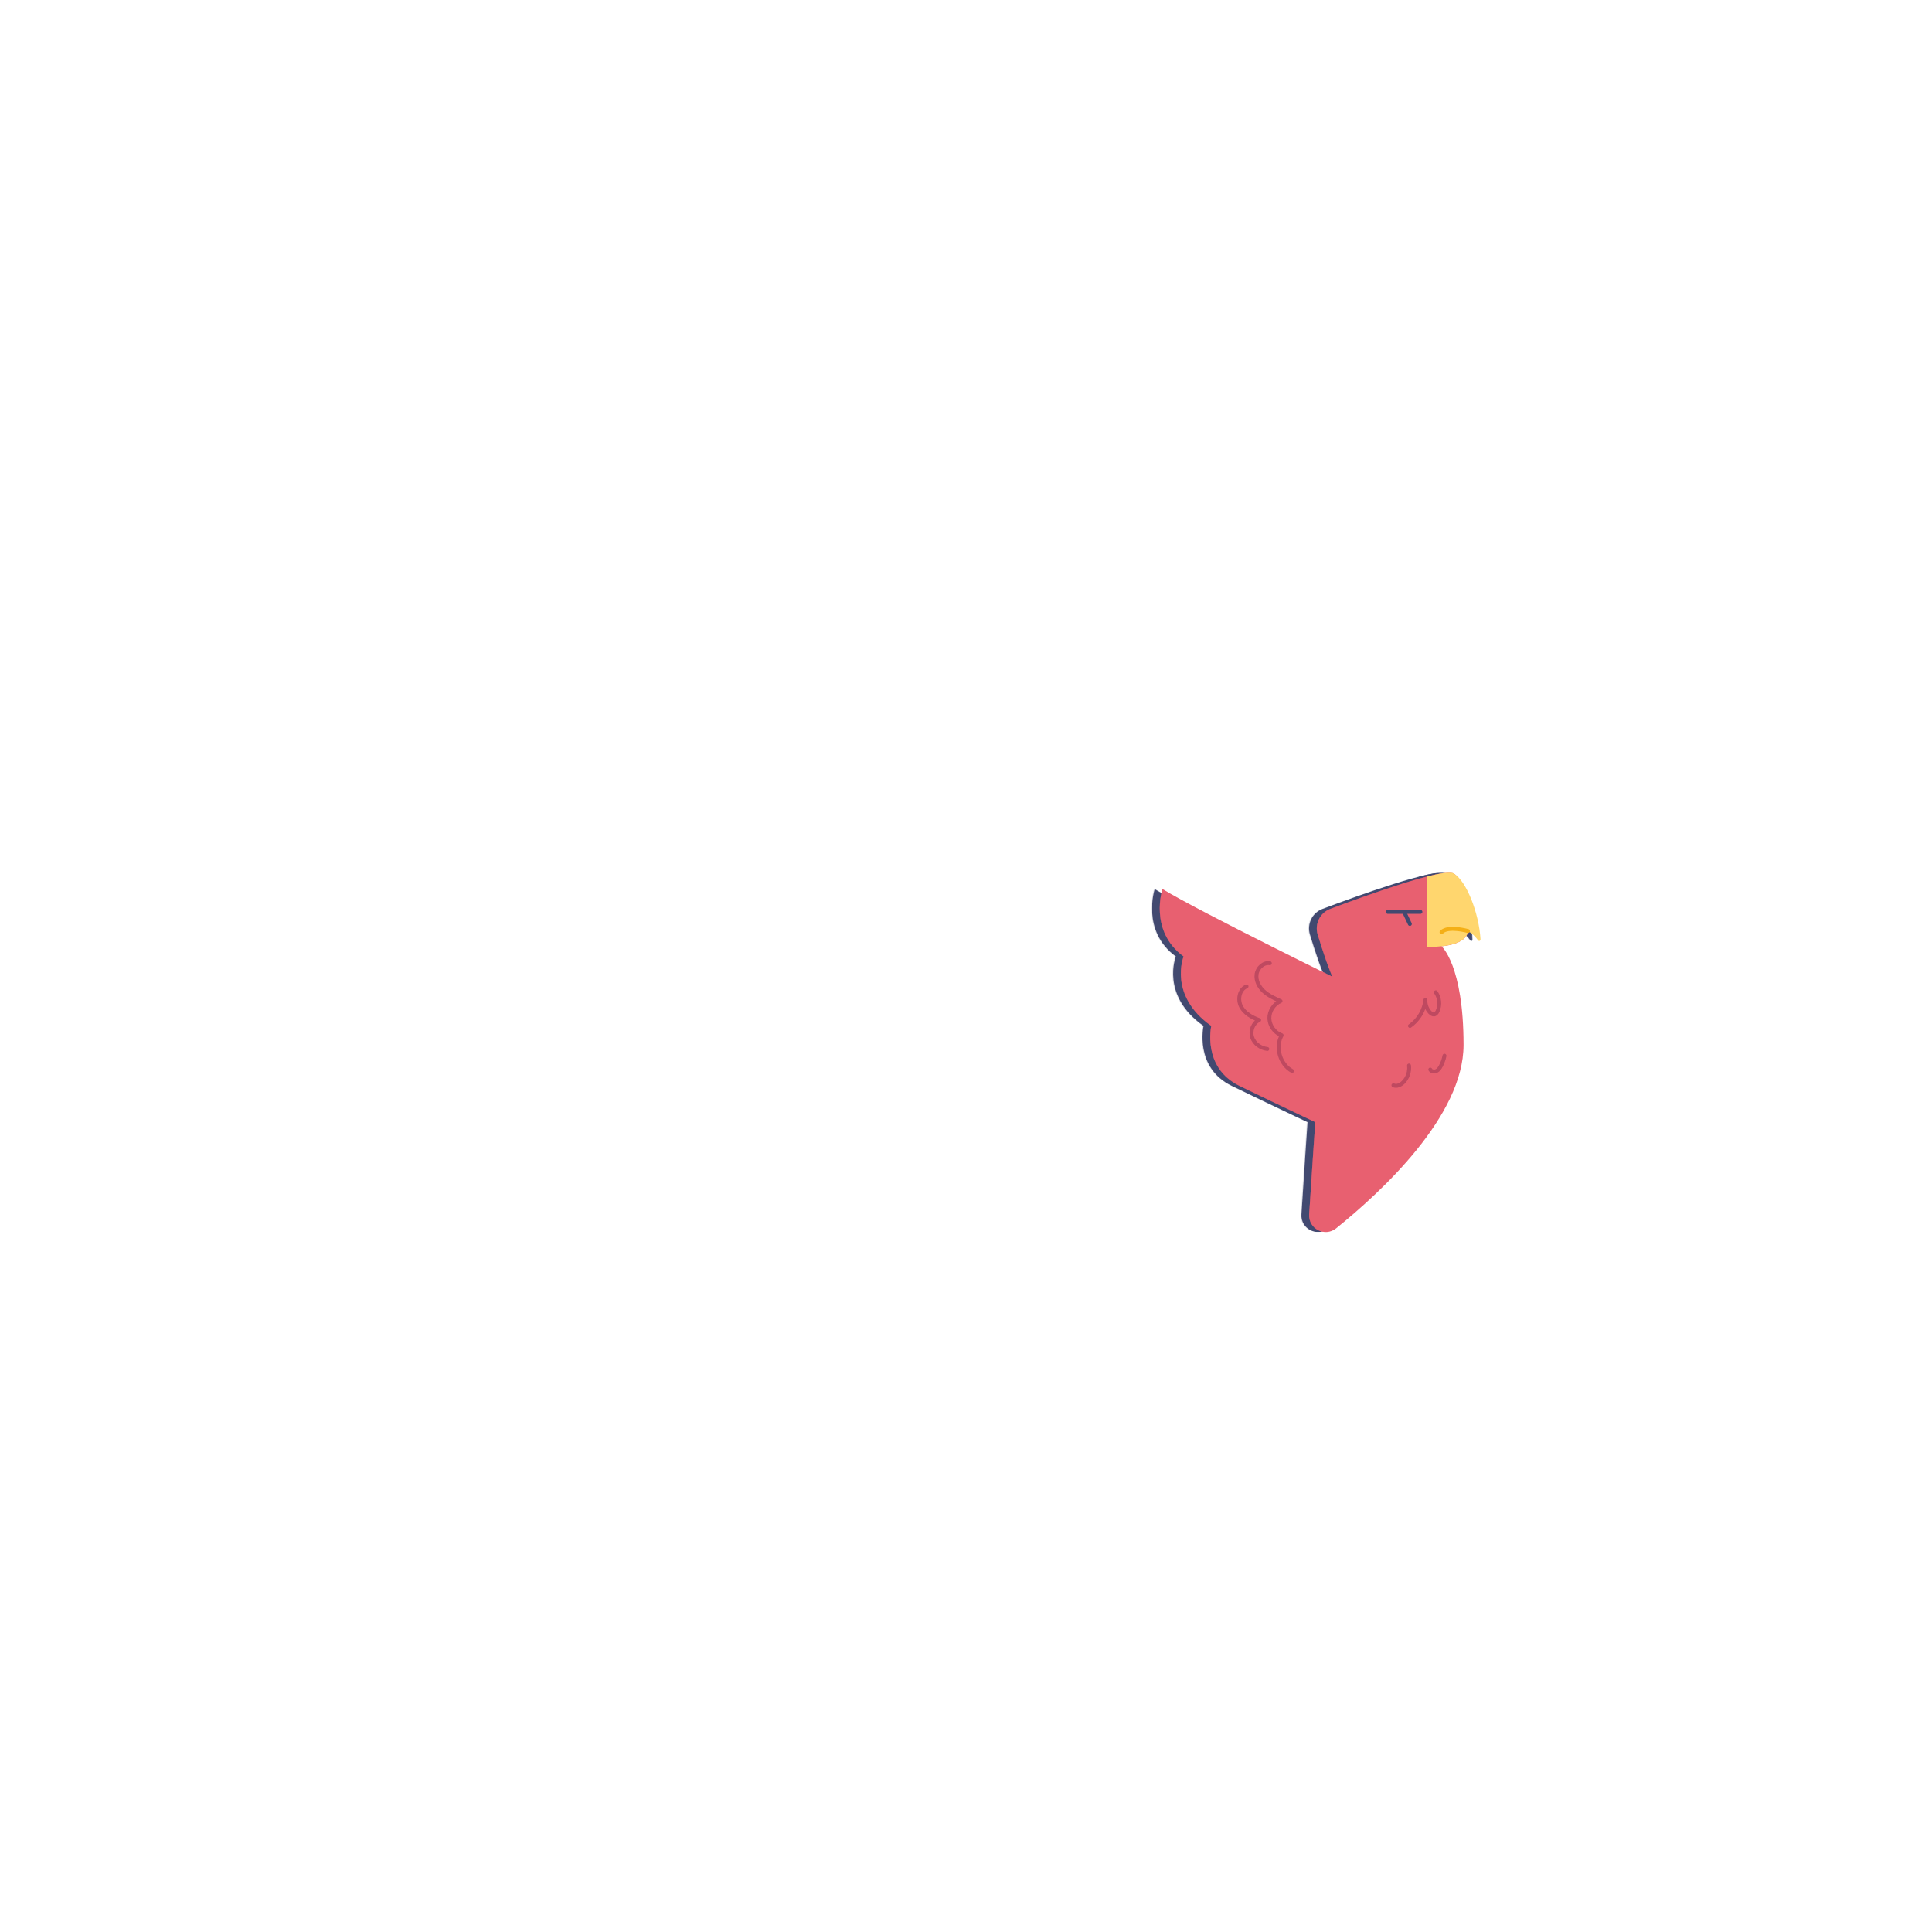
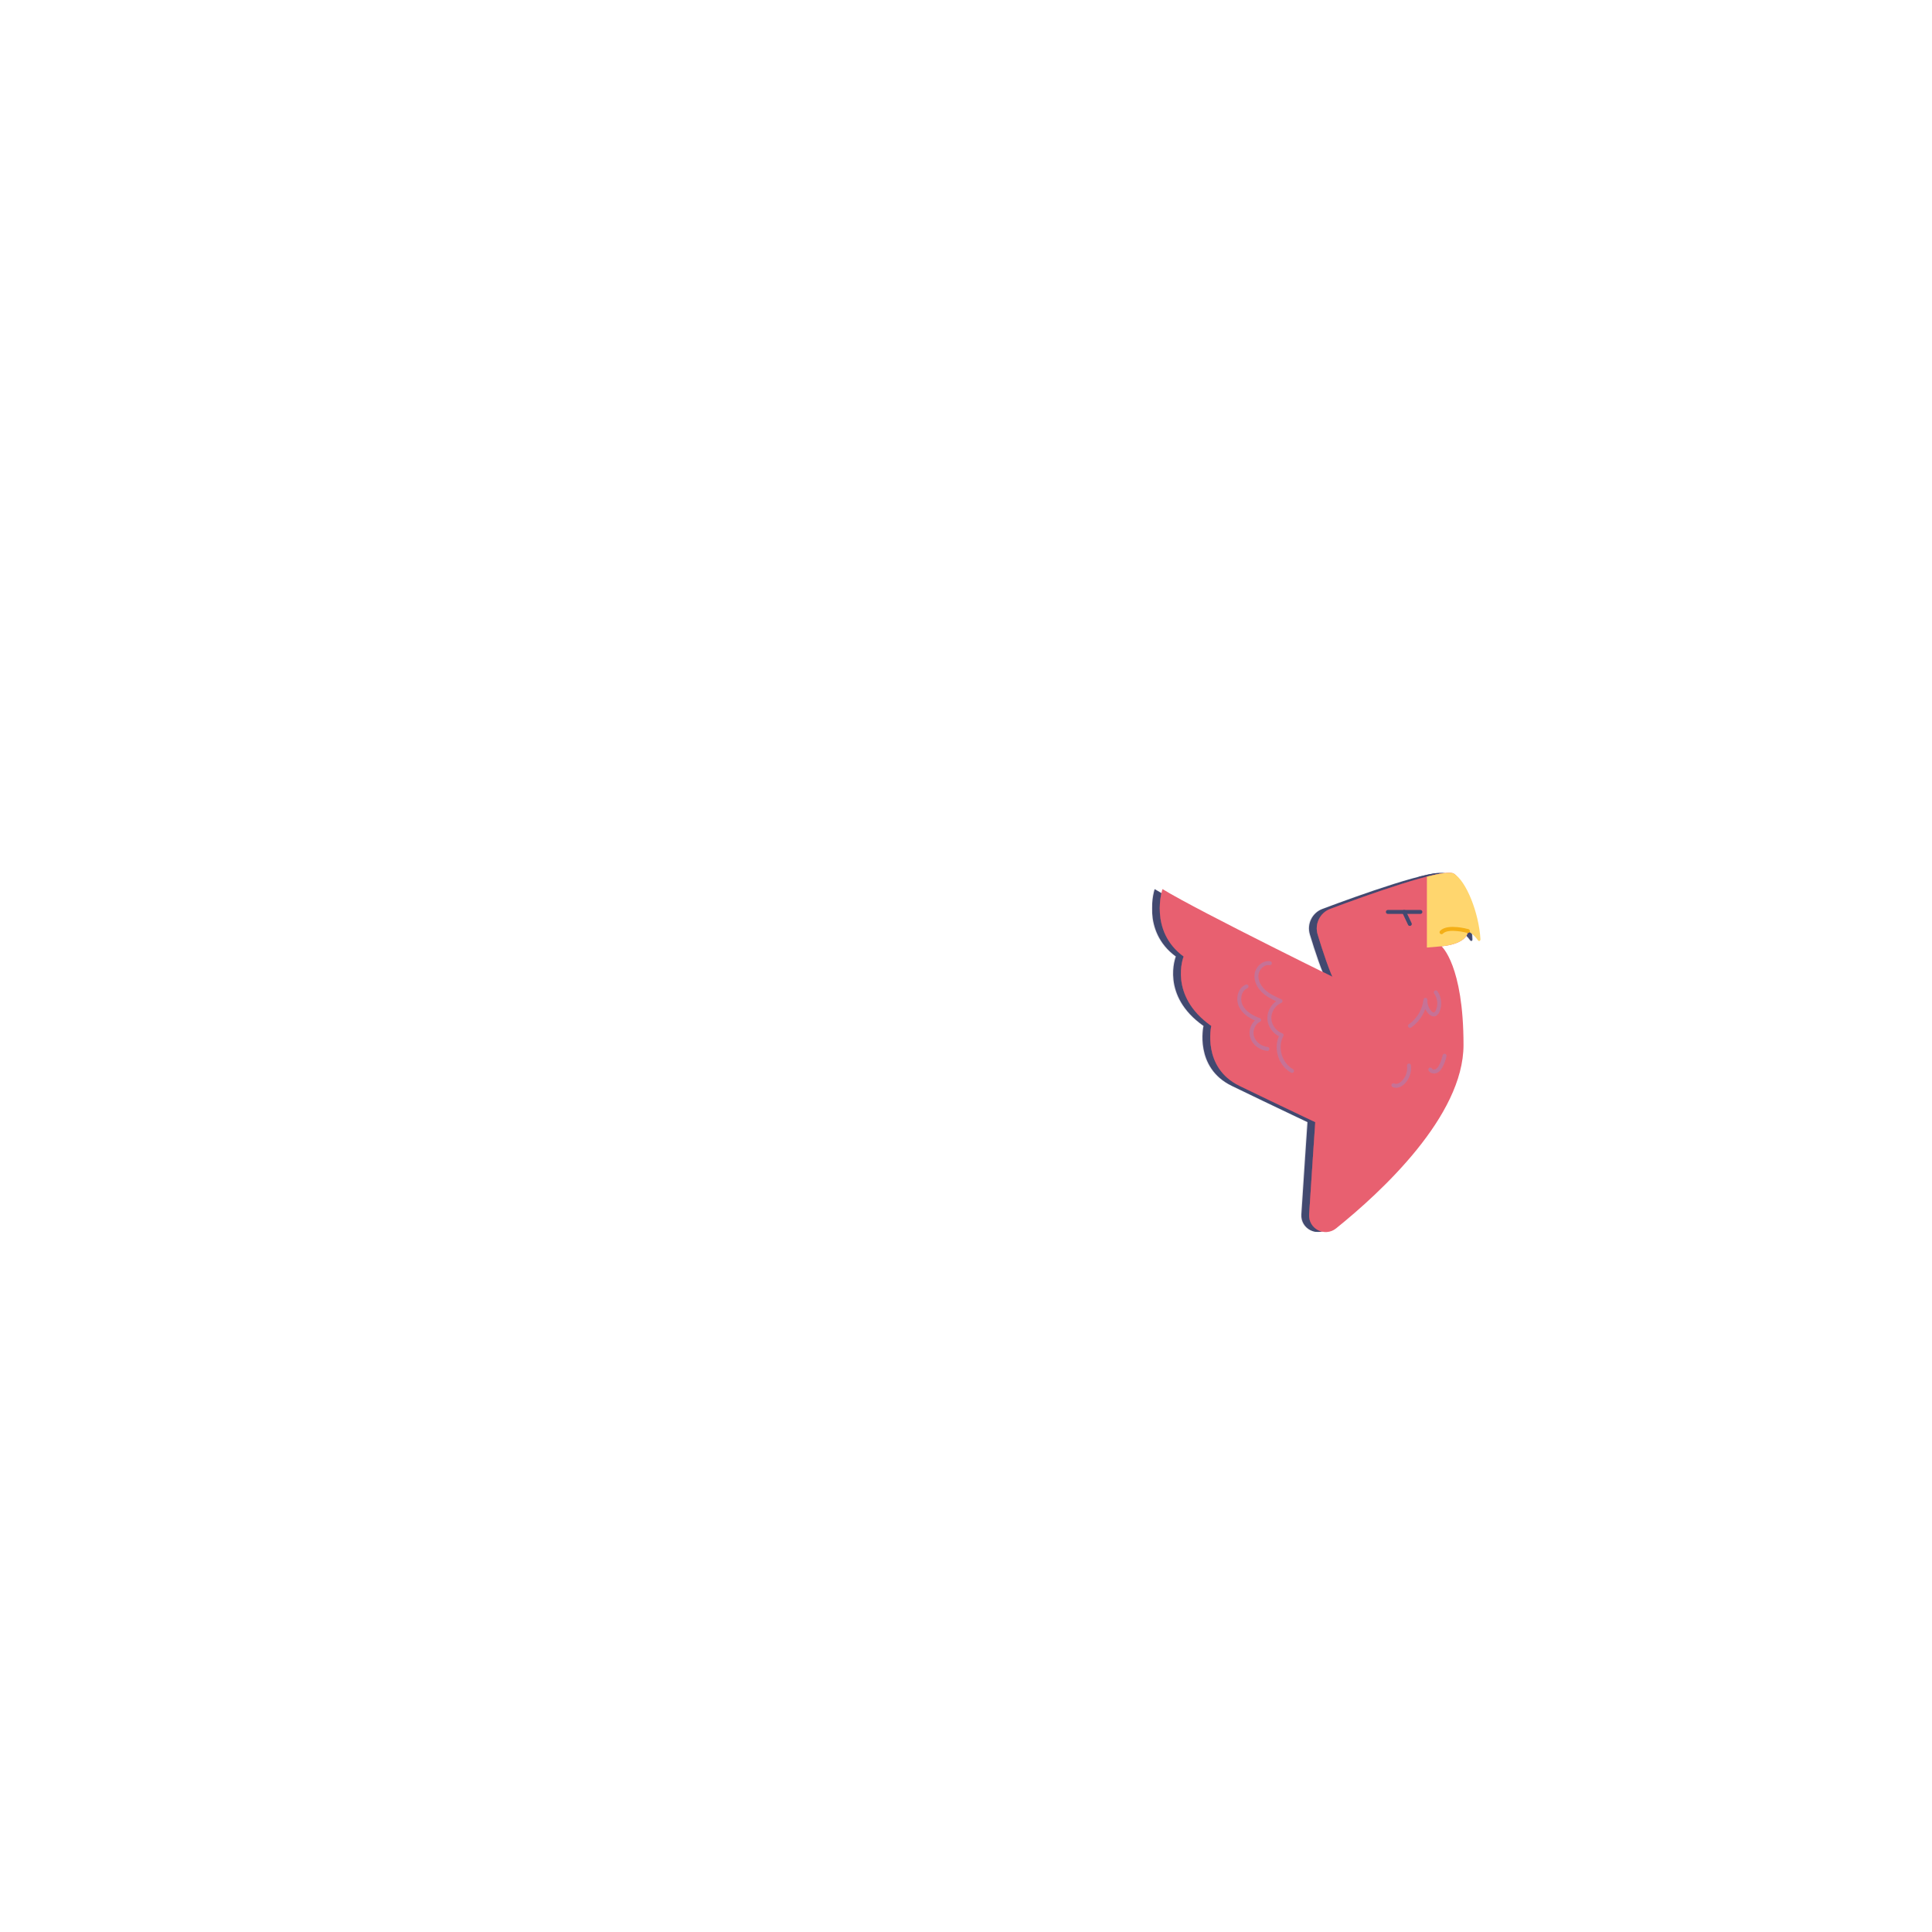
- <svg xmlns="http://www.w3.org/2000/svg" viewBox="0 0 300 300">
+ <svg xmlns="http://www.w3.org/2000/svg" width="300" height="300" viewBox="0 0 300 300">
  <defs>
-     <style>.cls-1{stroke:#42496f;}.cls-1,.cls-2,.cls-3{fill:none;stroke-linecap:round;stroke-linejoin:round;stroke-width:.61px;}.cls-4{fill:#ffd66e;}.cls-5{fill:#e86170;}.cls-2{stroke:#f4af13;}.cls-6{filter:url(#drop-shadow-1);}.cls-7{isolation:isolate;}.cls-3{stroke:#a384bb;}.cls-8{mix-blend-mode:multiply;opacity:.5;}</style>
-     <filter id="drop-shadow-1" x="178.87" y="135.52" width="51.01" height="55.79" filterUnits="userSpaceOnUse">
-       <feOffset dx="-1.22" dy="0" />
-       <feGaussianBlur result="blur" stdDeviation="0" />
+     <filter id="b" data-name="drop-shadow-1" x="178.872" y="135.521" width="51.012" height="55.795" filterUnits="userSpaceOnUse">
+       <feOffset dx="-1.219" dy="0" />
+       <feGaussianBlur result="c" stdDeviation="0" />
      <feFlood flood-color="#42496f" flood-opacity="1" />
-       <feComposite in2="blur" operator="in" />
+       <feComposite in2="c" operator="in" />
      <feComposite in="SourceGraphic" />
    </filter>
  </defs>
-   <g class="cls-7">
-     <g id="bateau_08">
-       <g class="cls-6">
-         <path class="cls-5" d="M203.29,188.56c-.15,2.23,2.44,3.58,4.18,2.18,7.04-5.67,19.79-17.45,19.79-28.48,0-12.41-3.42-15.32-3.42-15.32,0,0,3.96-.25,4.1-2.37,0,0-.11-7.72-2.2-8.92-1.6-.93-13.62,3.4-19.17,5.49-1.6.6-2.45,2.34-1.96,3.97.75,2.47,1.87,5.9,2.81,7.69-.82,3.37-2.72,14.77-3.03,19.21-.2,2.81-.74,10.96-1.1,16.56Z" />
-         <path class="cls-4" d="M227.94,144.57s.78.36,1.58,1.45c.13.18.39.08.37-.19-.24-4.06-2.19-9.05-4.15-10.19-.51-.3-2.09-.05-4.17.48v11.01l2.27-.2s3.96-.25,4.1-2.37Z" />
-         <path class="cls-2" d="M227.94,144.57s-3.09-.87-4.1.18" />
-         <line class="cls-1" x1="215.5" y1="141.6" x2="220.56" y2="141.6" />
-         <line class="cls-1" x1="218.03" y1="141.6" x2="218.92" y2="143.47" />
-         <path class="cls-5" d="M209.95,153.17s-23.75-11.63-29.44-15.12c0,0-2.15,6.49,3.28,10.47,0,0-2.42,6.05,4.3,10.78,0,0-1.47,6.46,4.38,9.31s15.07,7.2,15.07,7.2l2.4-22.64Z" />
-         <g class="cls-8">
-           <path class="cls-3" d="M218.94,159.3c1.33-.92,2.23-2.44,2.4-4.05-.05.71.22,1.45.71,1.96.17.17.39.34.63.31.27-.03.45-.29.56-.54.41-.93.3-2.07-.29-2.9" />
-           <path class="cls-3" d="M216.37,168.52c.51.24,1.12-.05,1.52-.45.68-.67,1.02-1.67.9-2.62" />
-           <path class="cls-3" d="M222.09,166.08c.17.31.62.38.94.23s.54-.46.7-.78c.27-.5.46-1.04.57-1.6" />
-           <path class="cls-3" d="M197.18,149.57c-.99-.16-1.93.73-2.06,1.73s.4,1.98,1.14,2.65,1.67,1.09,2.58,1.5c-1.05.44-1.77,1.57-1.73,2.71s.83,2.21,1.9,2.59c-1.02,1.88-.25,4.52,1.62,5.55" />
-           <path class="cls-3" d="M193.56,153.17c-1.11.46-1.41,2.03-.86,3.1.55,1.07,1.69,1.71,2.82,2.12-.95.44-1.41,1.67-1.09,2.67s1.32,1.71,2.36,1.82" />
+   <g isolation="isolate">
+     <g id="a" data-name="bateau 08">
+       <g filter="url(#b)">
+         <path d="M203.287,188.562c-.146,2.235,2.435,3.585,4.18,2.181,7.042-5.667,19.787-17.447,19.787-28.484,0-12.406-3.416-15.32-3.416-15.32,0,0,3.958-.255,4.097-2.366,0,0-.113-7.716-2.198-8.925-1.595-.925-13.619,3.405-19.174,5.488-1.6.6-2.45,2.336-1.955,3.972.749,2.474,1.868,5.904,2.81,7.69-.821,3.371-2.716,14.768-3.032,19.208-.2,2.813-.735,10.962-1.1,16.556Z" fill="#e86170" />
+         <path d="M227.936,144.573s.783.363,1.577,1.451c.132.182.386.08.37-.19-.237-4.055-2.191-9.052-4.145-10.186-.509-.295-2.085-.052-4.169.479v11.009l2.269-.198s3.958-.254,4.097-2.365Z" fill="#ffd66e" />
+         <path d="M227.936,144.573s-3.091-.872-4.097.182" fill="none" stroke="#f4af13" stroke-linecap="round" stroke-linejoin="round" stroke-width=".61" />
+         <line x1="215.505" y1="141.604" x2="220.558" y2="141.604" fill="none" stroke="#42496f" stroke-linecap="round" stroke-linejoin="round" stroke-width=".61" />
+         <line x1="218.032" y1="141.604" x2="218.916" y2="143.473" fill="none" stroke="#42496f" stroke-linecap="round" stroke-linejoin="round" stroke-width=".61" />
+         <path d="M209.946,153.171s-23.751-11.627-29.436-15.116c0,0-2.148,6.492,3.285,10.471,0,0-2.419,6.052,4.295,10.778,0,0-1.466,6.461,4.384,9.307s15.072,7.204,15.072,7.204l2.4-22.644Z" fill="#e86170" />
+         <g mix-blend-mode="multiply" opacity=".5">
+           <path d="M218.943,159.304c1.33-.922,2.229-2.441,2.398-4.051-.049.715.216,1.445.711,1.963.167.175.389.336.629.305.269-.034.45-.29.56-.538.414-.927.299-2.069-.291-2.895" fill="none" stroke="#a384bb" stroke-linecap="round" stroke-linejoin="round" stroke-width=".61" />
+           <path d="M216.367,168.523c.509.242,1.121-.049,1.521-.446.68-.673,1.022-1.672.898-2.621" fill="none" stroke="#a384bb" stroke-linecap="round" stroke-linejoin="round" stroke-width=".61" />
+           <path d="M222.095,166.078c.167.314.616.384.937.232s.535-.463.704-.776c.27-.501.464-1.044.573-1.603" fill="none" stroke="#a384bb" stroke-linecap="round" stroke-linejoin="round" stroke-width=".61" />
+           <path d="M197.181,149.567c-.988-.16-1.935.733-2.064,1.725-.129.992.398,1.979,1.138,2.653s1.67,1.092,2.584,1.5c-1.049.443-1.77,1.567-1.734,2.705s.826,2.215,1.901,2.59c-1.024,1.878-.255,4.517,1.618,5.552" fill="none" stroke="#a384bb" stroke-linecap="round" stroke-linejoin="round" stroke-width=".61" />
+           <path d="M193.563,153.171c-1.111.465-1.41,2.028-.857,3.097.552,1.07,1.687,1.71,2.819,2.119-.953.443-1.409,1.672-1.086,2.672.323,1,1.315,1.709,2.36,1.82" fill="none" stroke="#a384bb" stroke-linecap="round" stroke-linejoin="round" stroke-width=".61" />
        </g>
      </g>
    </g>
  </g>
</svg>
